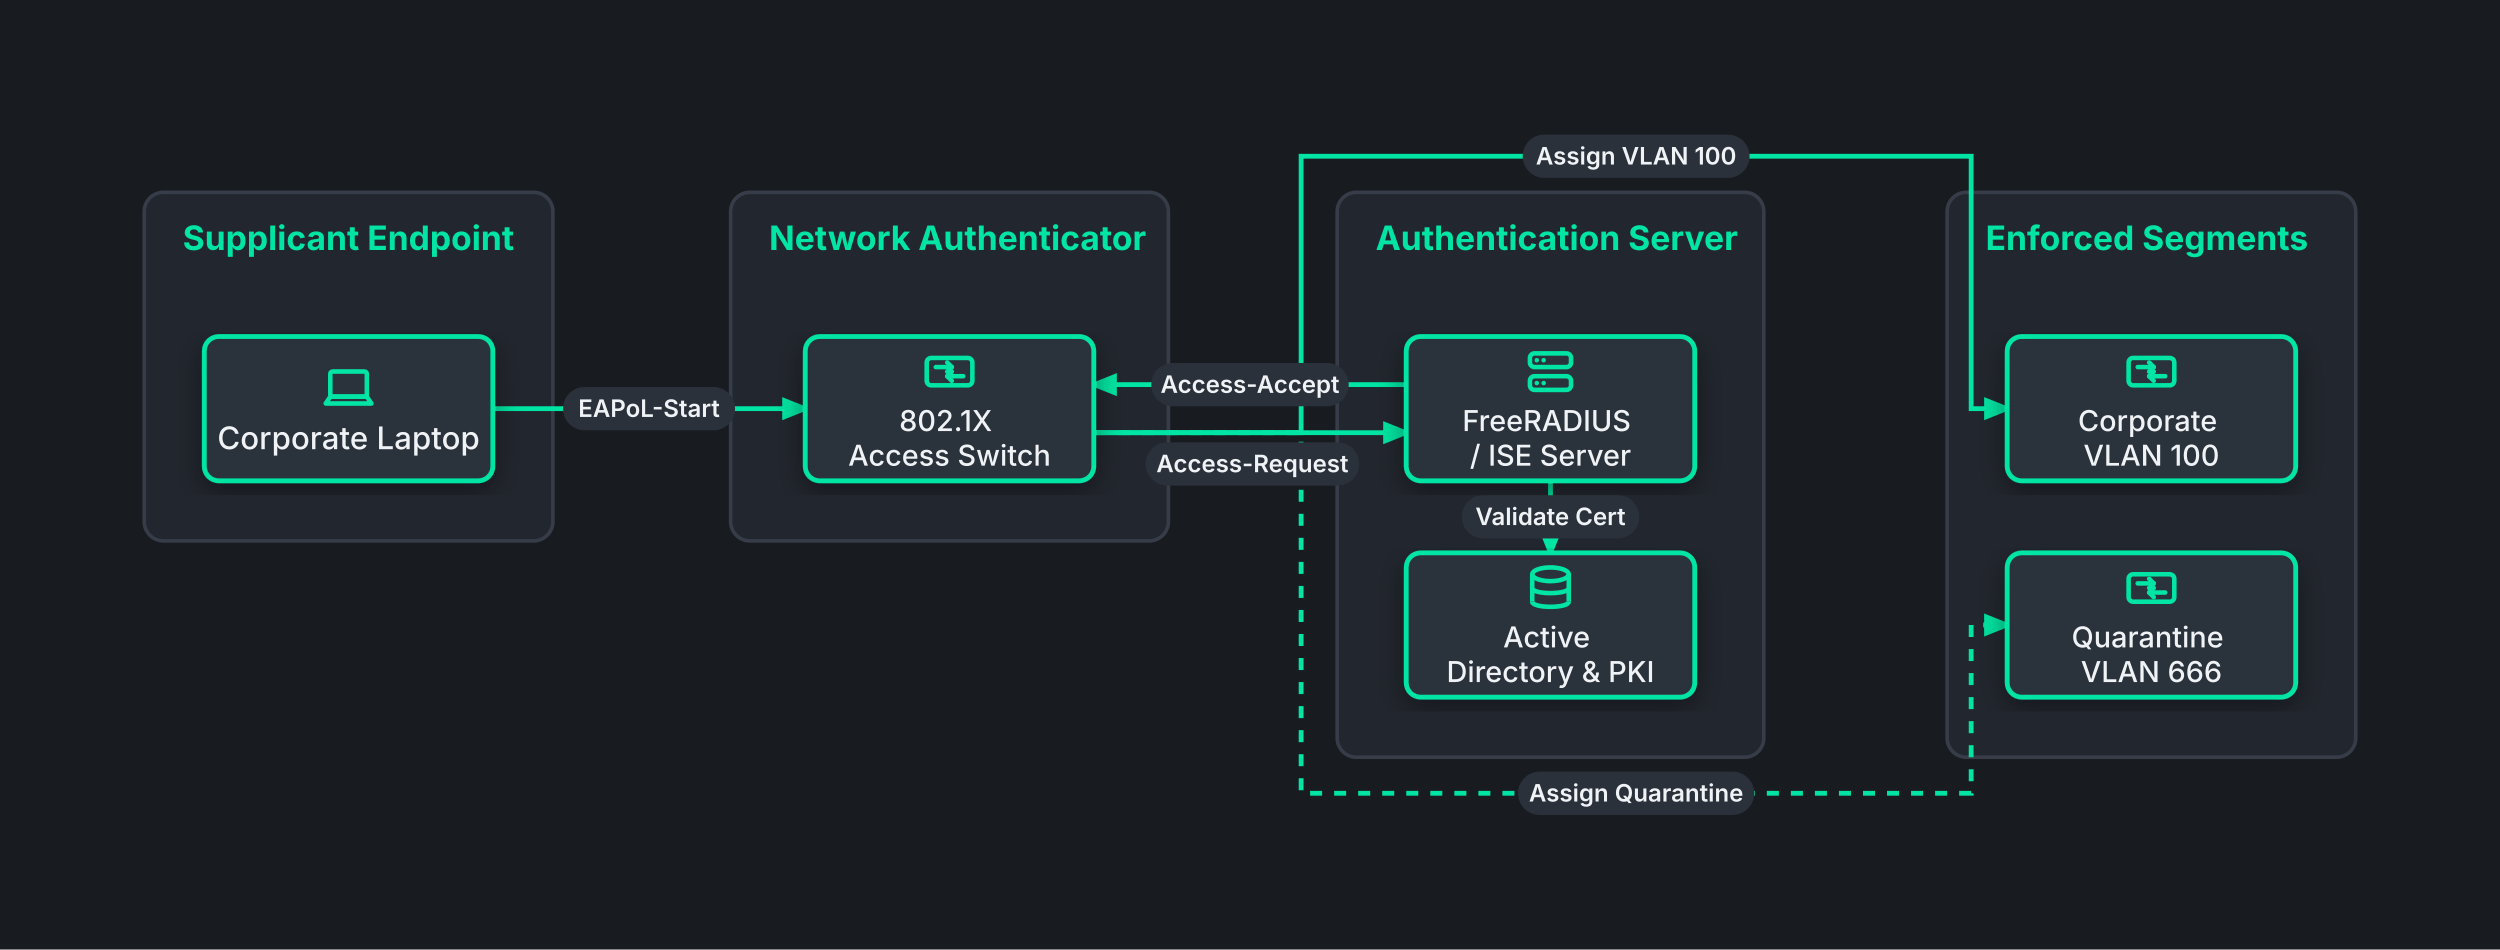
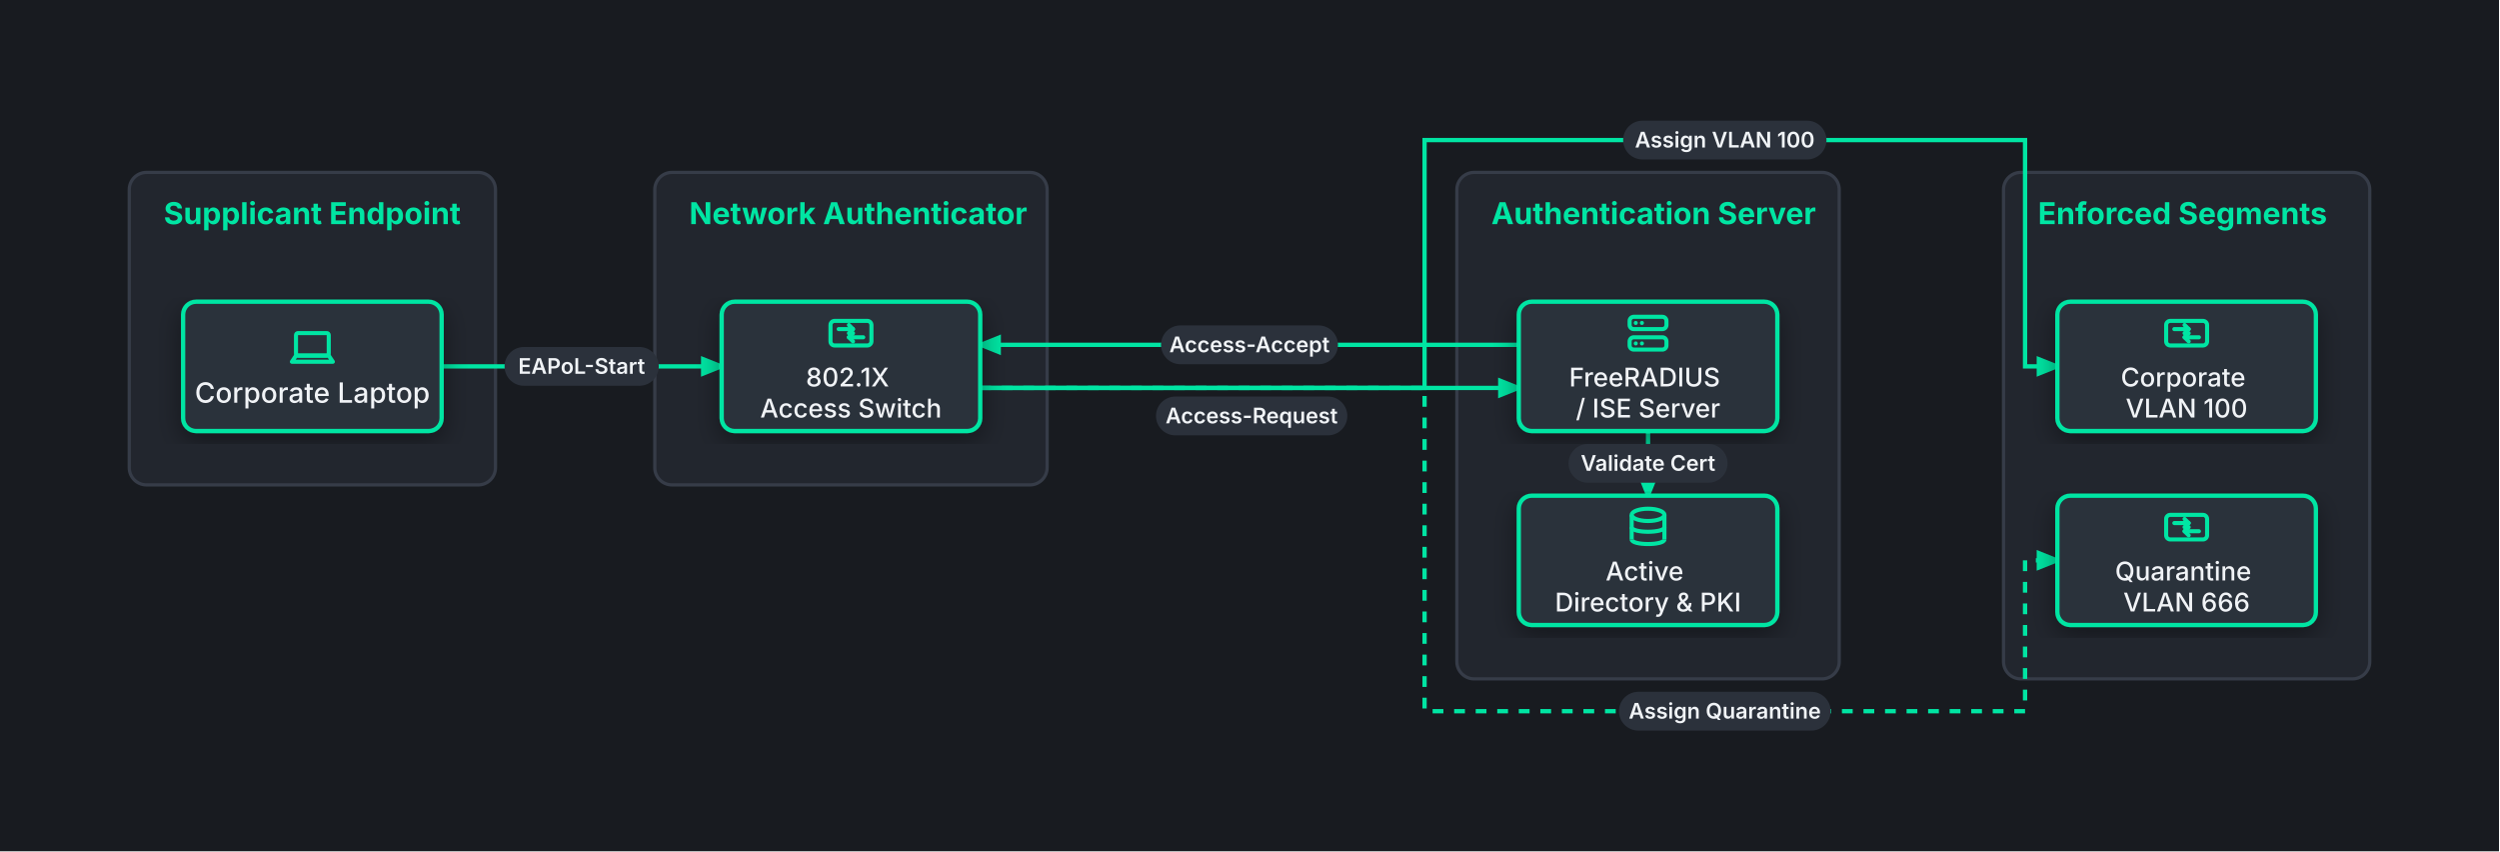
- <svg xmlns="http://www.w3.org/2000/svg" viewBox="0 0 1040 395" width="1040" height="395">
+ <svg xmlns="http://www.w3.org/2000/svg" viewBox="0 0 1160 395" width="1160" height="395">
  <defs>
    <marker id="arrow" viewBox="0 0 10 10" refX="8" refY="5" markerWidth="6" markerHeight="6" orient="auto-start-reverse">
      <path d="M 0 1 L 10 5 L 0 9 z" fill="#00E5A3" />
    </marker>
    <marker id="arrow-tail" viewBox="0 0 10 10" refX="2" refY="5" markerWidth="6" markerHeight="6" orient="auto">
      <path d="M 10 1 L 0 5 L 10 9 z" fill="#00E5A3" />
    </marker>
    <filter id="shadow" x="-10%" y="-10%" width="120%" height="120%">
      <feDropShadow dx="0" dy="4" stdDeviation="6" flood-color="#000000" flood-opacity="0.4" />
    </filter>
  </defs>
  <rect width="100%" height="100%" fill="#181B20" />
  <g id="group_1">
    <rect x="60" y="80" width="170" height="145" rx="8" fill="#22262E" stroke="#363C48" stroke-width="1.5" />
    <text x="76" y="104" fill="#00E5A3" font-family="Inter, -apple-system, BlinkMacSystemFont, 'Segoe UI', Roboto, sans-serif" font-size="14" font-weight="700" text-anchor="start">Supplicant Endpoint</text>
  </g>
  <g id="group_2">
    <rect x="303.94" y="80" width="182.12" height="145" rx="8" fill="#22262E" stroke="#363C48" stroke-width="1.5" />
    <text x="319.94" y="104" fill="#00E5A3" font-family="Inter, -apple-system, BlinkMacSystemFont, 'Segoe UI', Roboto, sans-serif" font-size="14" font-weight="700" text-anchor="start">Network Authenticator</text>
  </g>
  <g id="group_3">
-     <rect x="556.26" y="80" width="177.48" height="235" rx="8" fill="#22262E" stroke="#363C48" stroke-width="1.5" />
-     <text x="572.26" y="104" fill="#00E5A3" font-family="Inter, -apple-system, BlinkMacSystemFont, 'Segoe UI', Roboto, sans-serif" font-size="14" font-weight="700" text-anchor="start">Authentication Server</text>
+     <rect x="676.26" y="80" width="177.48" height="235" rx="8" fill="#22262E" stroke="#363C48" stroke-width="1.5" />
+     <text x="692.26" y="104" fill="#00E5A3" font-family="Inter, -apple-system, BlinkMacSystemFont, 'Segoe UI', Roboto, sans-serif" font-size="14" font-weight="700" text-anchor="start">Authentication Server</text>
  </g>
  <g id="group_4">
-     <rect x="810" y="80" width="170" height="235" rx="8" fill="#22262E" stroke="#363C48" stroke-width="1.5" />
-     <text x="826" y="104" fill="#00E5A3" font-family="Inter, -apple-system, BlinkMacSystemFont, 'Segoe UI', Roboto, sans-serif" font-size="14" font-weight="700" text-anchor="start">Enforced Segments</text>
+     <rect x="930" y="80" width="170" height="235" rx="8" fill="#22262E" stroke="#363C48" stroke-width="1.5" />
+     <text x="946" y="104" fill="#00E5A3" font-family="Inter, -apple-system, BlinkMacSystemFont, 'Segoe UI', Roboto, sans-serif" font-size="14" font-weight="700" text-anchor="start">Enforced Segments</text>
  </g>
  <path d="M 205 170 L 335 170" fill="none" stroke="#00E5A3" stroke-width="2" marker-end="url(#arrow)" />
-   <path d="M 455 180 L 585 180" fill="none" stroke="#00E5A3" stroke-width="2" marker-end="url(#arrow)" />
-   <path d="M 645 200 L 645 230" fill="none" stroke="#00E5A3" stroke-width="2" marker-end="url(#arrow)" />
-   <path d="M 585 160 L 455 160" fill="none" stroke="#00E5A3" stroke-width="2" marker-end="url(#arrow)" />
-   <path d="M 455 180 L 541.26 180 L 541.26 65 L 820 65 L 820 170 L 835 170" fill="none" stroke="#00E5A3" stroke-width="2" marker-end="url(#arrow)" />
-   <path d="M 455 180 L 541.26 180 L 541.26 330 L 820 330 L 820 260 L 835 260" fill="none" stroke="#00E5A3" stroke-width="2" stroke-dasharray="5,5" marker-end="url(#arrow)" />
+   <path d="M 455 180 L 705 180" fill="none" stroke="#00E5A3" stroke-width="2" marker-end="url(#arrow)" />
+   <path d="M 765 200 L 765 230" fill="none" stroke="#00E5A3" stroke-width="2" marker-end="url(#arrow)" />
+   <path d="M 705 160 L 455 160" fill="none" stroke="#00E5A3" stroke-width="2" marker-end="url(#arrow)" />
+   <path d="M 455 180 L 661.26 180 L 661.26 65 L 940 65 L 940 170 L 955 170" fill="none" stroke="#00E5A3" stroke-width="2" marker-end="url(#arrow)" />
+   <path d="M 455 180 L 661.26 180 L 661.26 330 L 940 330 L 940 260 L 955 260" fill="none" stroke="#00E5A3" stroke-width="2" stroke-dasharray="5,5" marker-end="url(#arrow)" />
  <g class="badge">
    <rect x="234.21" y="161" width="71.58" height="18" rx="9" fill="#2B313B" />
    <text x="270" y="173.44" fill="#F0F3F6" font-family="Inter, -apple-system, BlinkMacSystemFont, 'Segoe UI', Roboto, sans-serif" font-size="10" font-weight="600" text-anchor="middle">EAPoL-Start</text>
  </g>
  <g class="badge">
-     <rect x="476.6" y="184" width="88.81" height="18" rx="9" fill="#2B313B" />
-     <text x="521" y="196.44" fill="#F0F3F6" font-family="Inter, -apple-system, BlinkMacSystemFont, 'Segoe UI', Roboto, sans-serif" font-size="10" font-weight="600" text-anchor="middle">Access-Request</text>
+     <rect x="536.6" y="184" width="88.81" height="18" rx="9" fill="#2B313B" />
+     <text x="581" y="196.44" fill="#F0F3F6" font-family="Inter, -apple-system, BlinkMacSystemFont, 'Segoe UI', Roboto, sans-serif" font-size="10" font-weight="600" text-anchor="middle">Access-Request</text>
  </g>
  <g class="badge">
-     <rect x="608.1" y="206" width="73.81" height="18" rx="9" fill="#2B313B" />
-     <text x="645" y="218.44" fill="#F0F3F6" font-family="Inter, -apple-system, BlinkMacSystemFont, 'Segoe UI', Roboto, sans-serif" font-size="10" font-weight="600" text-anchor="middle">Validate Cert</text>
+     <rect x="728.1" y="206" width="73.81" height="18" rx="9" fill="#2B313B" />
+     <text x="765" y="218.44" fill="#F0F3F6" font-family="Inter, -apple-system, BlinkMacSystemFont, 'Segoe UI', Roboto, sans-serif" font-size="10" font-weight="600" text-anchor="middle">Validate Cert</text>
  </g>
  <g class="badge">
-     <rect x="478.93" y="151" width="82.13" height="18" rx="9" fill="#2B313B" />
-     <text x="520" y="163.44" fill="#F0F3F6" font-family="Inter, -apple-system, BlinkMacSystemFont, 'Segoe UI', Roboto, sans-serif" font-size="10" font-weight="600" text-anchor="middle">Access-Accept</text>
+     <rect x="538.93" y="151" width="82.13" height="18" rx="9" fill="#2B313B" />
+     <text x="580" y="163.44" fill="#F0F3F6" font-family="Inter, -apple-system, BlinkMacSystemFont, 'Segoe UI', Roboto, sans-serif" font-size="10" font-weight="600" text-anchor="middle">Access-Accept</text>
  </g>
  <g class="badge">
-     <rect x="633.44" y="56" width="94.38" height="18" rx="9" fill="#2B313B" />
-     <text x="680.63" y="68.44" fill="#F0F3F6" font-family="Inter, -apple-system, BlinkMacSystemFont, 'Segoe UI', Roboto, sans-serif" font-size="10" font-weight="600" text-anchor="middle">Assign VLAN 100</text>
+     <rect x="753.44" y="56" width="94.38" height="18" rx="9" fill="#2B313B" />
+     <text x="800.63" y="68.44" fill="#F0F3F6" font-family="Inter, -apple-system, BlinkMacSystemFont, 'Segoe UI', Roboto, sans-serif" font-size="10" font-weight="600" text-anchor="middle">Assign VLAN 100</text>
  </g>
  <g class="badge">
-     <rect x="631.5" y="321" width="98.27" height="18" rx="9" fill="#2B313B" />
-     <text x="680.63" y="333.44" fill="#F0F3F6" font-family="Inter, -apple-system, BlinkMacSystemFont, 'Segoe UI', Roboto, sans-serif" font-size="10" font-weight="600" text-anchor="middle">Assign Quarantine</text>
+     <rect x="751.5" y="321" width="98.27" height="18" rx="9" fill="#2B313B" />
+     <text x="800.63" y="333.44" fill="#F0F3F6" font-family="Inter, -apple-system, BlinkMacSystemFont, 'Segoe UI', Roboto, sans-serif" font-size="10" font-weight="600" text-anchor="middle">Assign Quarantine</text>
  </g>
  <g id="supplicant" filter="url(#shadow)">
    <rect x="85" y="140" width="120" height="60" rx="6" fill="#2B313B" stroke="#00E5A3" stroke-width="2" />
    <g class="icon icon-laptop" transform="translate(133.6, 149.8) scale(0.95)">
      <rect x="4" y="5" width="16" height="11" rx="1" fill="none" stroke="#00E5A3" stroke-width="2" />
      <path d="M 2 19 H 22 L 20 16 H 4 Z" fill="none" stroke="#00E5A3" stroke-width="2" stroke-linejoin="round" />
    </g>
    <text x="145" y="186.87" fill="#F0F3F6" font-family="Inter, -apple-system, BlinkMacSystemFont, 'Segoe UI', Roboto, sans-serif" font-size="13" font-weight="500" text-anchor="middle">Corporate Laptop</text>
  </g>
  <g id="auth_sw" filter="url(#shadow)">
    <rect x="335" y="140" width="120" height="60" rx="6" fill="#2B313B" stroke="#00E5A3" stroke-width="2" />
    <g class="icon icon-switch" transform="translate(383.6, 143.2) scale(0.95)">
      <rect x="2" y="6" width="20" height="12" rx="2" fill="none" stroke="#00E5A3" stroke-width="2" />
      <line x1="6" y1="10" x2="13" y2="10" stroke="#00E5A3" stroke-width="2" stroke-linecap="round" />
      <polyline points="11,8 13,10 11,12" fill="none" stroke="#00E5A3" stroke-width="2" stroke-linecap="round" stroke-linejoin="round" />
      <line x1="18" y1="14" x2="11" y2="14" stroke="#00E5A3" stroke-width="2" stroke-linecap="round" />
      <polyline points="13,12 11,14 13,16" fill="none" stroke="#00E5A3" stroke-width="2" stroke-linecap="round" stroke-linejoin="round" />
    </g>
    <text x="395" y="179.33" text-anchor="middle" fill="#F0F3F6" font-family="Inter, -apple-system, BlinkMacSystemFont, 'Segoe UI', Roboto, sans-serif" font-size="12" font-weight="500">
      <tspan x="395" dy="0">802.1X</tspan>
      <tspan x="395" dy="14.4">Access Switch</tspan>
    </text>
  </g>
  <g id="radius_srv" filter="url(#shadow)">
-     <rect x="585" y="140" width="120" height="60" rx="6" fill="#2B313B" stroke="#00E5A3" stroke-width="2" />
-     <g class="icon icon-server" transform="translate(633.6, 143.2) scale(0.95)">
+     <rect x="705" y="140" width="120" height="60" rx="6" fill="#2B313B" stroke="#00E5A3" stroke-width="2" />
+     <g class="icon icon-server" transform="translate(753.6, 143.2) scale(0.95)">
      <rect x="3" y="4" width="18" height="6" rx="2" fill="none" stroke="#00E5A3" stroke-width="2" />
      <rect x="3" y="14" width="18" height="6" rx="2" fill="none" stroke="#00E5A3" stroke-width="2" />
      <circle cx="6" cy="7" r="1" fill="#00E5A3" />
      <circle cx="9" cy="7" r="1" fill="#00E5A3" />
      <circle cx="6" cy="17" r="1" fill="#00E5A3" />
      <circle cx="9" cy="17" r="1" fill="#00E5A3" />
    </g>
-     <text x="645" y="179.33" text-anchor="middle" fill="#F0F3F6" font-family="Inter, -apple-system, BlinkMacSystemFont, 'Segoe UI', Roboto, sans-serif" font-size="12" font-weight="500">
-       <tspan x="645" dy="0">FreeRADIUS</tspan>
-       <tspan x="645" dy="14.4">/ ISE Server</tspan>
+     <text x="765" y="179.33" text-anchor="middle" fill="#F0F3F6" font-family="Inter, -apple-system, BlinkMacSystemFont, 'Segoe UI', Roboto, sans-serif" font-size="12" font-weight="500">
+       <tspan x="765" dy="0">FreeRADIUS</tspan>
+       <tspan x="765" dy="14.4">/ ISE Server</tspan>
    </text>
  </g>
  <g id="ca_ad" filter="url(#shadow)">
-     <rect x="585" y="230" width="120" height="60" rx="6" fill="#2B313B" stroke="#00E5A3" stroke-width="2" />
-     <g class="icon icon-database" transform="translate(633.6, 233.2) scale(0.95)">
+     <rect x="705" y="230" width="120" height="60" rx="6" fill="#2B313B" stroke="#00E5A3" stroke-width="2" />
+     <g class="icon icon-database" transform="translate(753.6, 233.2) scale(0.95)">
      <ellipse cx="12" cy="6" rx="8" ry="3" fill="none" stroke="#00E5A3" stroke-width="2" />
      <path d="M 4 12 C 4 15 20 15 20 12" fill="none" stroke="#00E5A3" stroke-width="2" />
      <path d="M 4 18 C 4 21 20 21 20 18" fill="none" stroke="#00E5A3" stroke-width="2" />
      <line x1="4" y1="6" x2="4" y2="18" stroke="#00E5A3" stroke-width="2" />
      <line x1="20" y1="6" x2="20" y2="18" stroke="#00E5A3" stroke-width="2" />
    </g>
-     <text x="645" y="269.33" text-anchor="middle" fill="#F0F3F6" font-family="Inter, -apple-system, BlinkMacSystemFont, 'Segoe UI', Roboto, sans-serif" font-size="12" font-weight="500">
-       <tspan x="645" dy="0">Active</tspan>
-       <tspan x="645" dy="14.4">Directory &amp; PKI</tspan>
+     <text x="765" y="269.33" text-anchor="middle" fill="#F0F3F6" font-family="Inter, -apple-system, BlinkMacSystemFont, 'Segoe UI', Roboto, sans-serif" font-size="12" font-weight="500">
+       <tspan x="765" dy="0">Active</tspan>
+       <tspan x="765" dy="14.4">Directory &amp; PKI</tspan>
    </text>
  </g>
  <g id="vlan_corp" filter="url(#shadow)">
-     <rect x="835" y="140" width="120" height="60" rx="6" fill="#2B313B" stroke="#00E5A3" stroke-width="2" />
-     <g class="icon icon-switch" transform="translate(883.6, 143.2) scale(0.95)">
+     <rect x="955" y="140" width="120" height="60" rx="6" fill="#2B313B" stroke="#00E5A3" stroke-width="2" />
+     <g class="icon icon-switch" transform="translate(1003.6, 143.2) scale(0.95)">
      <rect x="2" y="6" width="20" height="12" rx="2" fill="none" stroke="#00E5A3" stroke-width="2" />
      <line x1="6" y1="10" x2="13" y2="10" stroke="#00E5A3" stroke-width="2" stroke-linecap="round" />
      <polyline points="11,8 13,10 11,12" fill="none" stroke="#00E5A3" stroke-width="2" stroke-linecap="round" stroke-linejoin="round" />
      <line x1="18" y1="14" x2="11" y2="14" stroke="#00E5A3" stroke-width="2" stroke-linecap="round" />
      <polyline points="13,12 11,14 13,16" fill="none" stroke="#00E5A3" stroke-width="2" stroke-linecap="round" stroke-linejoin="round" />
    </g>
-     <text x="895" y="179.33" text-anchor="middle" fill="#F0F3F6" font-family="Inter, -apple-system, BlinkMacSystemFont, 'Segoe UI', Roboto, sans-serif" font-size="12" font-weight="500">
-       <tspan x="895" dy="0">Corporate</tspan>
-       <tspan x="895" dy="14.4">VLAN 100</tspan>
+     <text x="1015" y="179.33" text-anchor="middle" fill="#F0F3F6" font-family="Inter, -apple-system, BlinkMacSystemFont, 'Segoe UI', Roboto, sans-serif" font-size="12" font-weight="500">
+       <tspan x="1015" dy="0">Corporate</tspan>
+       <tspan x="1015" dy="14.4">VLAN 100</tspan>
    </text>
  </g>
  <g id="vlan_iso" filter="url(#shadow)">
-     <rect x="835" y="230" width="120" height="60" rx="6" fill="#2B313B" stroke="#00E5A3" stroke-width="2" />
-     <g class="icon icon-switch" transform="translate(883.6, 233.2) scale(0.95)">
+     <rect x="955" y="230" width="120" height="60" rx="6" fill="#2B313B" stroke="#00E5A3" stroke-width="2" />
+     <g class="icon icon-switch" transform="translate(1003.6, 233.2) scale(0.95)">
      <rect x="2" y="6" width="20" height="12" rx="2" fill="none" stroke="#00E5A3" stroke-width="2" />
      <line x1="6" y1="10" x2="13" y2="10" stroke="#00E5A3" stroke-width="2" stroke-linecap="round" />
      <polyline points="11,8 13,10 11,12" fill="none" stroke="#00E5A3" stroke-width="2" stroke-linecap="round" stroke-linejoin="round" />
      <line x1="18" y1="14" x2="11" y2="14" stroke="#00E5A3" stroke-width="2" stroke-linecap="round" />
      <polyline points="13,12 11,14 13,16" fill="none" stroke="#00E5A3" stroke-width="2" stroke-linecap="round" stroke-linejoin="round" />
    </g>
-     <text x="895" y="269.33" text-anchor="middle" fill="#F0F3F6" font-family="Inter, -apple-system, BlinkMacSystemFont, 'Segoe UI', Roboto, sans-serif" font-size="12" font-weight="500">
-       <tspan x="895" dy="0">Quarantine</tspan>
-       <tspan x="895" dy="14.4">VLAN 666</tspan>
+     <text x="1015" y="269.33" text-anchor="middle" fill="#F0F3F6" font-family="Inter, -apple-system, BlinkMacSystemFont, 'Segoe UI', Roboto, sans-serif" font-size="12" font-weight="500">
+       <tspan x="1015" dy="0">Quarantine</tspan>
+       <tspan x="1015" dy="14.4">VLAN 666</tspan>
    </text>
  </g>
</svg>
